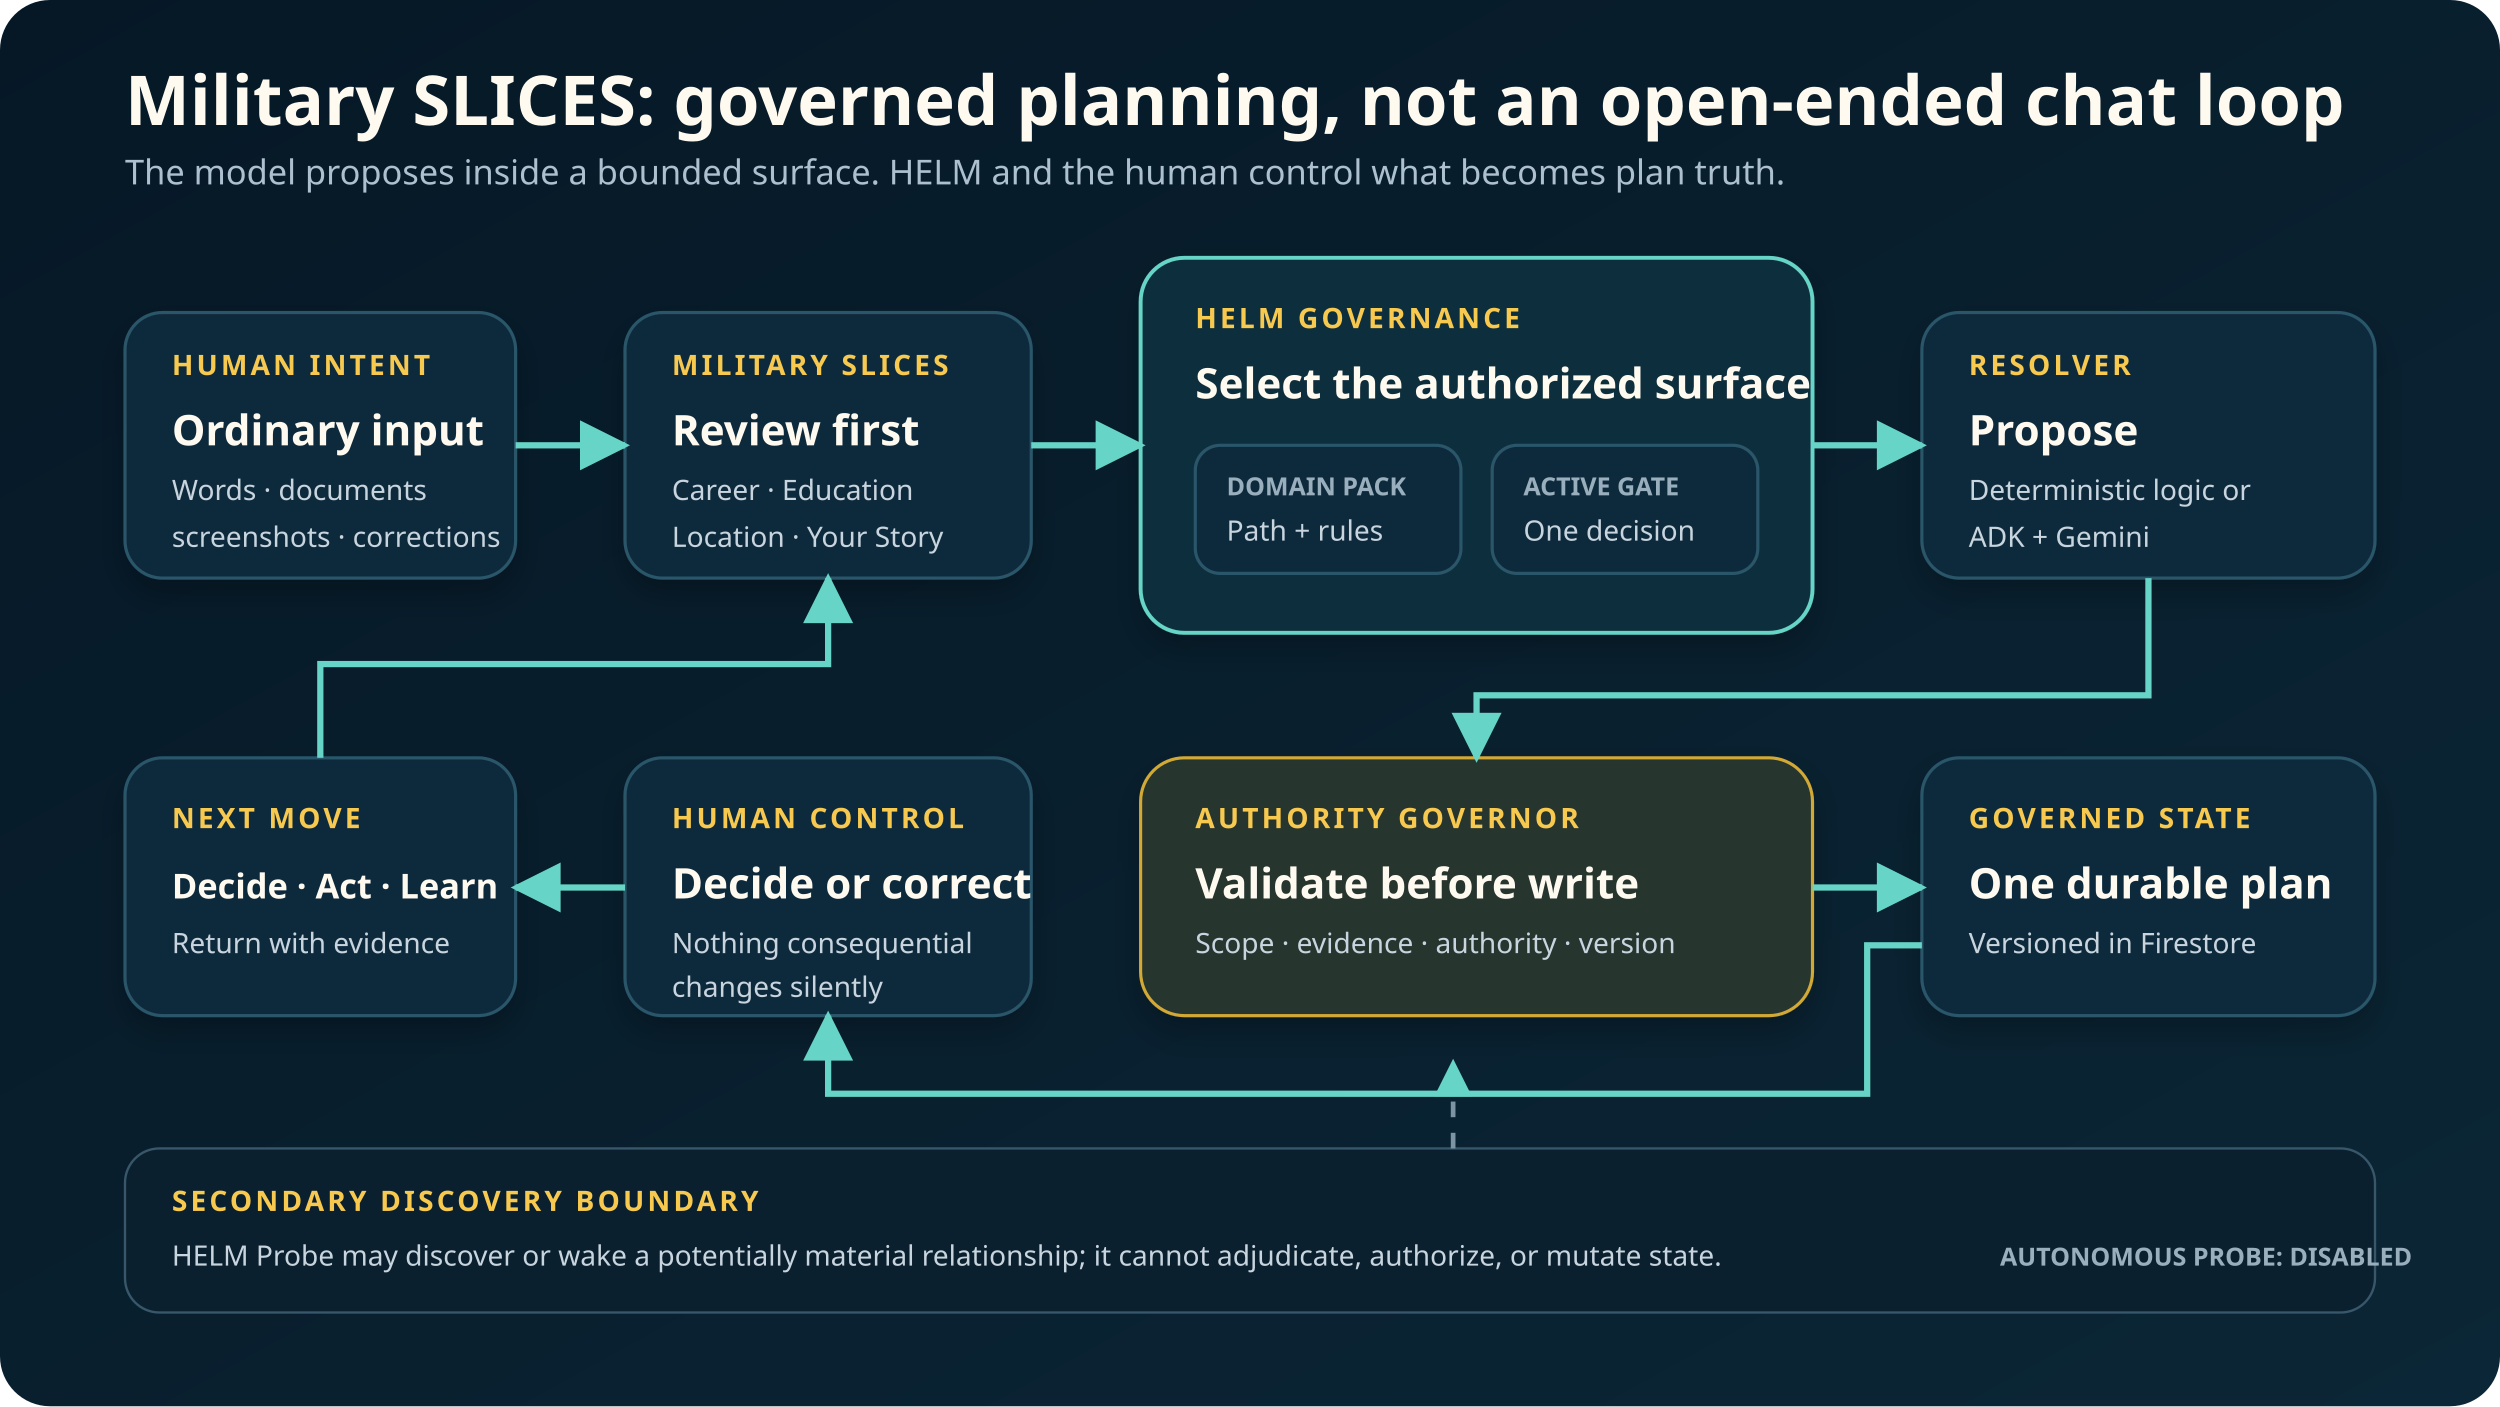
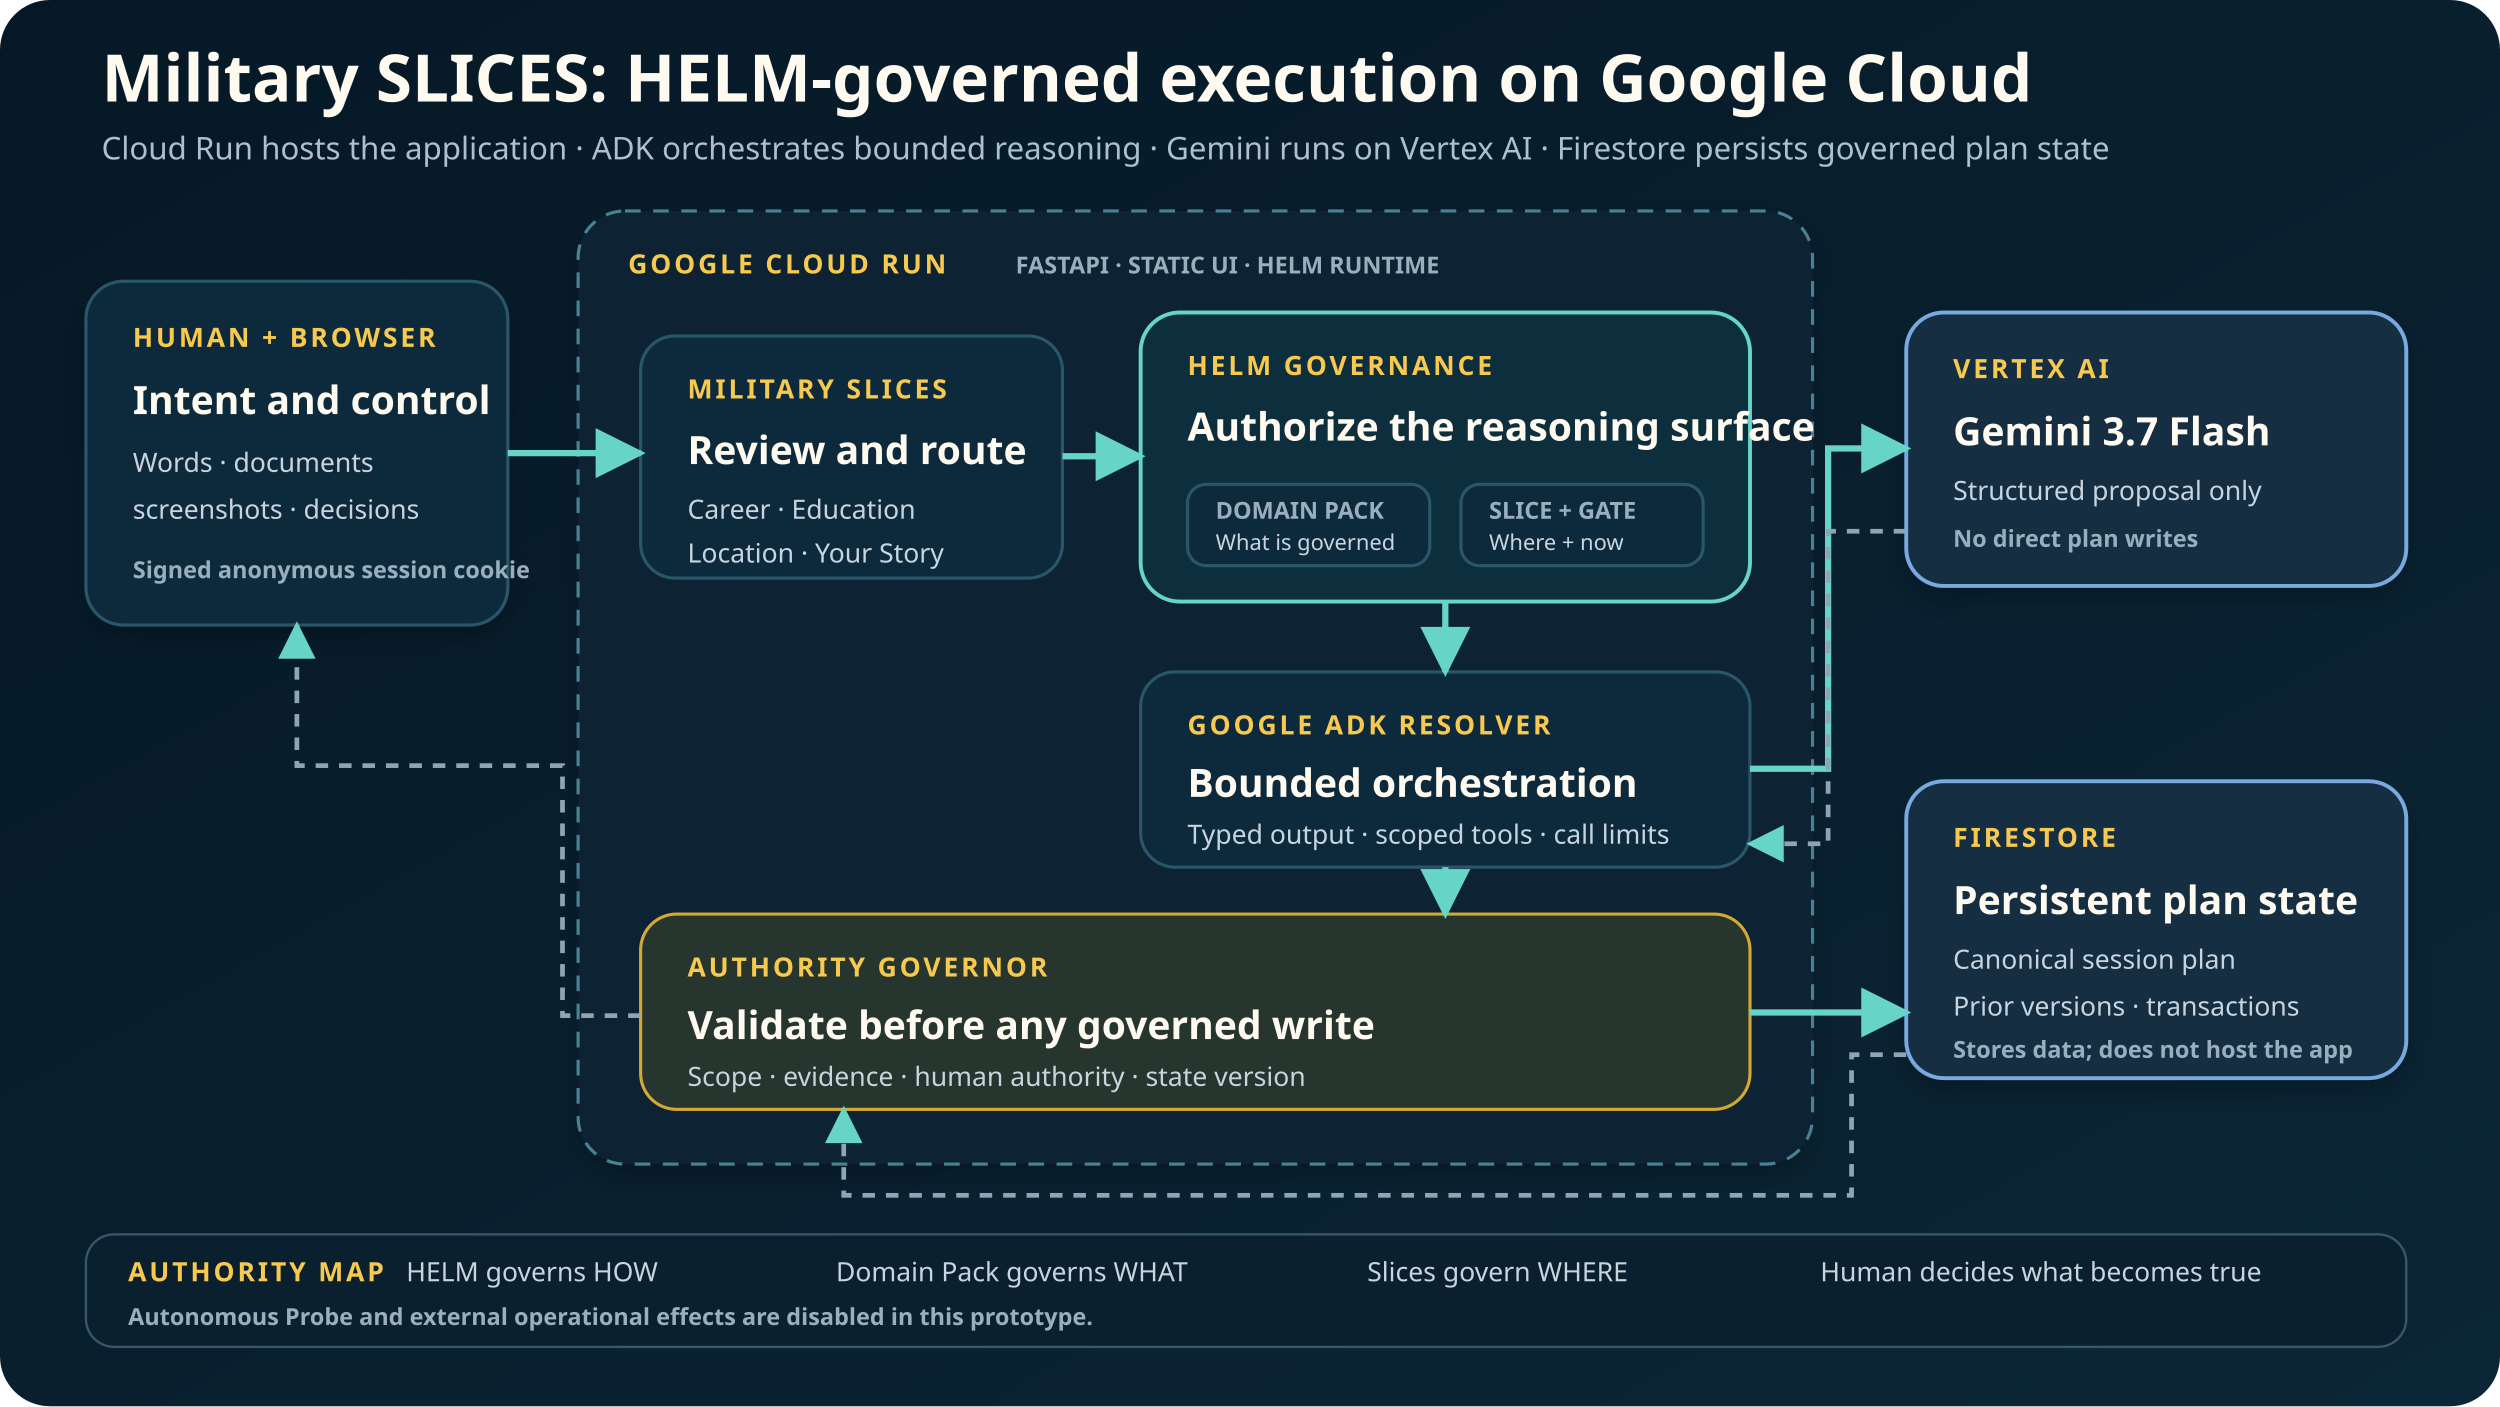
<svg xmlns="http://www.w3.org/2000/svg" width="1600" height="900" viewBox="0 0 1600 900" role="img" aria-labelledby="title desc">
  <defs>
    <linearGradient id="bg" x1="0" y1="0" x2="1" y2="1">
      <stop offset="0" stop-color="#061826" />
      <stop offset="1" stop-color="#0b2636" />
    </linearGradient>
    <filter id="shadow" x="-20%" y="-20%" width="140%" height="140%">
-       <feDropShadow dx="0" dy="10" stdDeviation="10" flood-color="#000" flood-opacity="0.25" />
+       <feDropShadow dx="0" dy="8" stdDeviation="8" flood-color="#000" flood-opacity="0.24" />
    </filter>
    <marker id="arrow" viewBox="0 0 10 10" refX="9" refY="5" markerWidth="8" markerHeight="8" orient="auto-start-reverse">
      <path d="M 0 0 L 10 5 L 0 10 z" fill="#66d4c6" />
    </marker>
    <style>
-       .title{font:700 44px system-ui,Segoe UI,sans-serif;fill:#fffaf0}.sub{font:400 22px system-ui,Segoe UI,sans-serif;fill:#adc0cf}.label{font:800 18px system-ui,Segoe UI,sans-serif;letter-spacing:2px;fill:#f7c94f}.head{font:700 27px system-ui,Segoe UI,sans-serif;fill:#fffaf0}.copy{font:400 18px system-ui,Segoe UI,sans-serif;fill:#c8d5df}.small{font:700 16px system-ui,Segoe UI,sans-serif;fill:#9aafbd}.card{fill:#102b3d;stroke:#2c566b;stroke-width:2}.core{fill:#102f3c;stroke:#66d4c6;stroke-width:2.5}.guard{fill:#27342e;stroke:#d3a936;stroke-width:2}.arrow{stroke:#66d4c6;stroke-width:4;fill:none;marker-end:url(#arrow)}.dash{stroke:#7c94a4;stroke-width:3;stroke-dasharray:10 10;fill:none;marker-end:url(#arrow)}
+       .title{font:700 42px system-ui,Segoe UI,sans-serif;fill:#fffaf0}.sub{font:400 20px system-ui,Segoe UI,sans-serif;fill:#adc0cf}.label{font:800 17px system-ui,Segoe UI,sans-serif;letter-spacing:1.8px;fill:#f7c94f}.head{font:700 25px system-ui,Segoe UI,sans-serif;fill:#fffaf0}.copy{font:400 17px system-ui,Segoe UI,sans-serif;fill:#c8d5df}.small{font:700 15px system-ui,Segoe UI,sans-serif;fill:#9aafbd}.card{fill:#102b3d;stroke:#2c566b;stroke-width:2}.core{fill:#102f3c;stroke:#66d4c6;stroke-width:2.5}.guard{fill:#27342e;stroke:#d3a936;stroke-width:2}.cloud{fill:#0a2230;stroke:#4a8295;stroke-width:2;stroke-dasharray:10 8}.service{fill:#142d43;stroke:#78a9df;stroke-width:2.5}.arrow{stroke:#66d4c6;stroke-width:4;fill:none;marker-end:url(#arrow)}.return{stroke:#8ea5b5;stroke-width:3;fill:none;stroke-dasharray:8 7;marker-end:url(#arrow)}
    </style>
  </defs>
  <rect width="1600" height="900" rx="32" fill="url(#bg)" />
-   <text x="80" y="80" class="title">Military SLICES: governed planning, not an open-ended chat loop</text>
-   <text x="80" y="118" class="sub">The model proposes inside a bounded surface. HELM and the human control what becomes plan truth.</text>
+   <text x="65" y="65" class="title">Military SLICES: HELM-governed execution on Google Cloud</text>
+   <text x="65" y="102" class="sub">Cloud Run hosts the application · ADK orchestrates bounded reasoning · Gemini runs on Vertex AI · Firestore persists governed plan state</text>
  <g filter="url(#shadow)">
-     <rect x="80" y="200" width="250" height="170" rx="24" class="card" />
-     <text x="110" y="240" class="label">HUMAN INTENT</text>
-     <text x="110" y="285" class="head">Ordinary input</text>
-     <text x="110" y="320" class="copy">Words · documents</text>
-     <text x="110" y="350" class="copy">screenshots · corrections</text>
-     <rect x="400" y="200" width="260" height="170" rx="24" class="card" />
-     <text x="430" y="240" class="label">MILITARY SLICES</text>
-     <text x="430" y="285" class="head">Review first</text>
-     <text x="430" y="320" class="copy">Career · Education</text>
-     <text x="430" y="350" class="copy">Location · Your Story</text>
-     <rect x="730" y="165" width="430" height="240" rx="28" class="core" />
-     <text x="765" y="210" class="label">HELM GOVERNANCE</text>
-     <text x="765" y="255" class="head">Select the authorized surface</text>
-     <rect x="765" y="285" width="170" height="82" rx="16" class="card" />
-     <text x="785" y="317" class="small">DOMAIN PACK</text>
-     <text x="785" y="346" class="copy">Path + rules</text>
-     <rect x="955" y="285" width="170" height="82" rx="16" class="card" />
-     <text x="975" y="317" class="small">ACTIVE GATE</text>
-     <text x="975" y="346" class="copy">One decision</text>
-     <rect x="1230" y="200" width="290" height="170" rx="24" class="card" />
-     <text x="1260" y="240" class="label">RESOLVER</text>
-     <text x="1260" y="285" class="head">Propose</text>
-     <text x="1260" y="320" class="copy">Deterministic logic or</text>
-     <text x="1260" y="350" class="copy">ADK + Gemini</text>
-     <rect x="730" y="485" width="430" height="165" rx="28" class="guard" />
-     <text x="765" y="530" class="label">AUTHORITY GOVERNOR</text>
-     <text x="765" y="575" class="head">Validate before write</text>
-     <text x="765" y="610" class="copy">Scope · evidence · authority · version</text>
-     <rect x="1230" y="485" width="290" height="165" rx="24" class="card" />
-     <text x="1260" y="530" class="label">GOVERNED STATE</text>
-     <text x="1260" y="575" class="head">One durable plan</text>
-     <text x="1260" y="610" class="copy">Versioned in Firestore</text>
-     <rect x="400" y="485" width="260" height="165" rx="24" class="card" />
-     <text x="430" y="530" class="label">HUMAN CONTROL</text>
-     <text x="430" y="575" class="head">Decide or correct</text>
-     <text x="430" y="610" class="copy">Nothing consequential</text>
-     <text x="430" y="638" class="copy">changes silently</text>
-     <rect x="80" y="485" width="250" height="165" rx="24" class="card" />
-     <text x="110" y="530" class="label">NEXT MOVE</text>
-     <text x="110" y="575" class="head" style="font-size:22px">Decide · Act · Learn</text>
-     <text x="110" y="610" class="copy">Return with evidence</text>
+     <rect x="55" y="180" width="270" height="220" rx="24" class="card" />
+     <text x="85" y="222" class="label">HUMAN + BROWSER</text>
+     <text x="85" y="265" class="head">Intent and control</text>
+     <text x="85" y="302" class="copy">Words · documents</text>
+     <text x="85" y="332" class="copy">screenshots · decisions</text>
+     <text x="85" y="370" class="small">Signed anonymous session cookie</text>
+     <rect x="370" y="135" width="790" height="610" rx="30" class="cloud" />
+     <text x="402" y="175" class="label">GOOGLE CLOUD RUN</text>
+     <text x="650" y="175" class="small">FASTAPI · STATIC UI · HELM RUNTIME</text>
+     <rect x="410" y="215" width="270" height="155" rx="22" class="card" />
+     <text x="440" y="255" class="label">MILITARY SLICES</text>
+     <text x="440" y="297" class="head">Review and route</text>
+     <text x="440" y="332" class="copy">Career · Education</text>
+     <text x="440" y="360" class="copy">Location · Your Story</text>
+     <rect x="730" y="200" width="390" height="185" rx="25" class="core" />
+     <text x="760" y="240" class="label">HELM GOVERNANCE</text>
+     <text x="760" y="282" class="head">Authorize the reasoning surface</text>
+     <rect x="760" y="310" width="155" height="52" rx="12" class="card" />
+     <text x="778" y="332" class="small">DOMAIN PACK</text>
+     <text x="778" y="352" class="copy" style="font-size:14px">What is governed</text>
+     <rect x="935" y="310" width="155" height="52" rx="12" class="card" />
+     <text x="953" y="332" class="small">SLICE + GATE</text>
+     <text x="953" y="352" class="copy" style="font-size:14px">Where + now</text>
+     <rect x="730" y="430" width="390" height="125" rx="22" class="card" />
+     <text x="760" y="470" class="label">GOOGLE ADK RESOLVER</text>
+     <text x="760" y="510" class="head">Bounded orchestration</text>
+     <text x="760" y="540" class="copy">Typed output · scoped tools · call limits</text>
+     <rect x="410" y="585" width="710" height="125" rx="23" class="guard" />
+     <text x="440" y="625" class="label">AUTHORITY GOVERNOR</text>
+     <text x="440" y="665" class="head">Validate before any governed write</text>
+     <text x="440" y="695" class="copy">Scope · evidence · human authority · state version</text>
+     <rect x="1220" y="200" width="320" height="175" rx="24" class="service" />
+     <text x="1250" y="242" class="label">VERTEX AI</text>
+     <text x="1250" y="285" class="head">Gemini 3.7 Flash</text>
+     <text x="1250" y="320" class="copy">Structured proposal only</text>
+     <text x="1250" y="350" class="small">No direct plan writes</text>
+     <rect x="1220" y="500" width="320" height="190" rx="24" class="service" />
+     <text x="1250" y="542" class="label">FIRESTORE</text>
+     <text x="1250" y="585" class="head">Persistent plan state</text>
+     <text x="1250" y="620" class="copy">Canonical session plan</text>
+     <text x="1250" y="650" class="copy">Prior versions · transactions</text>
+     <text x="1250" y="677" class="small">Stores data; does not host the app</text>
  </g>
-   <path d="M330 285 H400" class="arrow" />
-   <path d="M660 285 H730" class="arrow" />
-   <path d="M1160 285 H1230" class="arrow" />
-   <path d="M1375 370 V445 H945 V485" class="arrow" />
-   <path d="M1160 568 H1230" class="arrow" />
-   <path d="M1230 605 H1195 V700 H530 V650" class="arrow" />
-   <path d="M400 568 H330" class="arrow" />
-   <path d="M205 485 V425 H530 V370" class="arrow" />
-   <rect x="80" y="735" width="1440" height="105" rx="22" fill="#0b202e" stroke="#38576a" stroke-width="1.5" />
-   <text x="110" y="775" class="label">SECONDARY DISCOVERY BOUNDARY</text>
-   <text x="110" y="810" class="copy">HELM Probe may discover or wake a potentially material relationship; it cannot adjudicate, authorize, or mutate state.</text>
-   <text x="1280" y="810" class="small">AUTONOMOUS PROBE: DISABLED</text>
-   <path d="M930 735 V680" class="dash" />
+   <path d="M325 290 H410" class="arrow" />
+   <path d="M680 292 H730" class="arrow" />
+   <path d="M925 385 V430" class="arrow" />
+   <path d="M1120 492 H1170 V287 H1220" class="arrow" />
+   <path d="M1220 340 H1170 V540 H1120" class="return" />
+   <path d="M925 555 V585" class="arrow" />
+   <path d="M1120 648 H1220" class="arrow" />
+   <path d="M1220 675 H1185 V765 H540 V710" class="return" />
+   <path d="M410 650 H360 V490 H190 V400" class="return" />
+   <rect x="55" y="790" width="1485" height="72" rx="18" fill="#0b202e" stroke="#38576a" stroke-width="1.5" />
+   <text x="82" y="820" class="label">AUTHORITY MAP</text>
+   <text x="260" y="820" class="copy">HELM governs HOW</text>
+   <text x="535" y="820" class="copy">Domain Pack governs WHAT</text>
+   <text x="875" y="820" class="copy">Slices govern WHERE</text>
+   <text x="1165" y="820" class="copy">Human decides what becomes true</text>
+   <text x="82" y="848" class="small">Autonomous Probe and external operational effects are disabled in this prototype.</text>
</svg>
